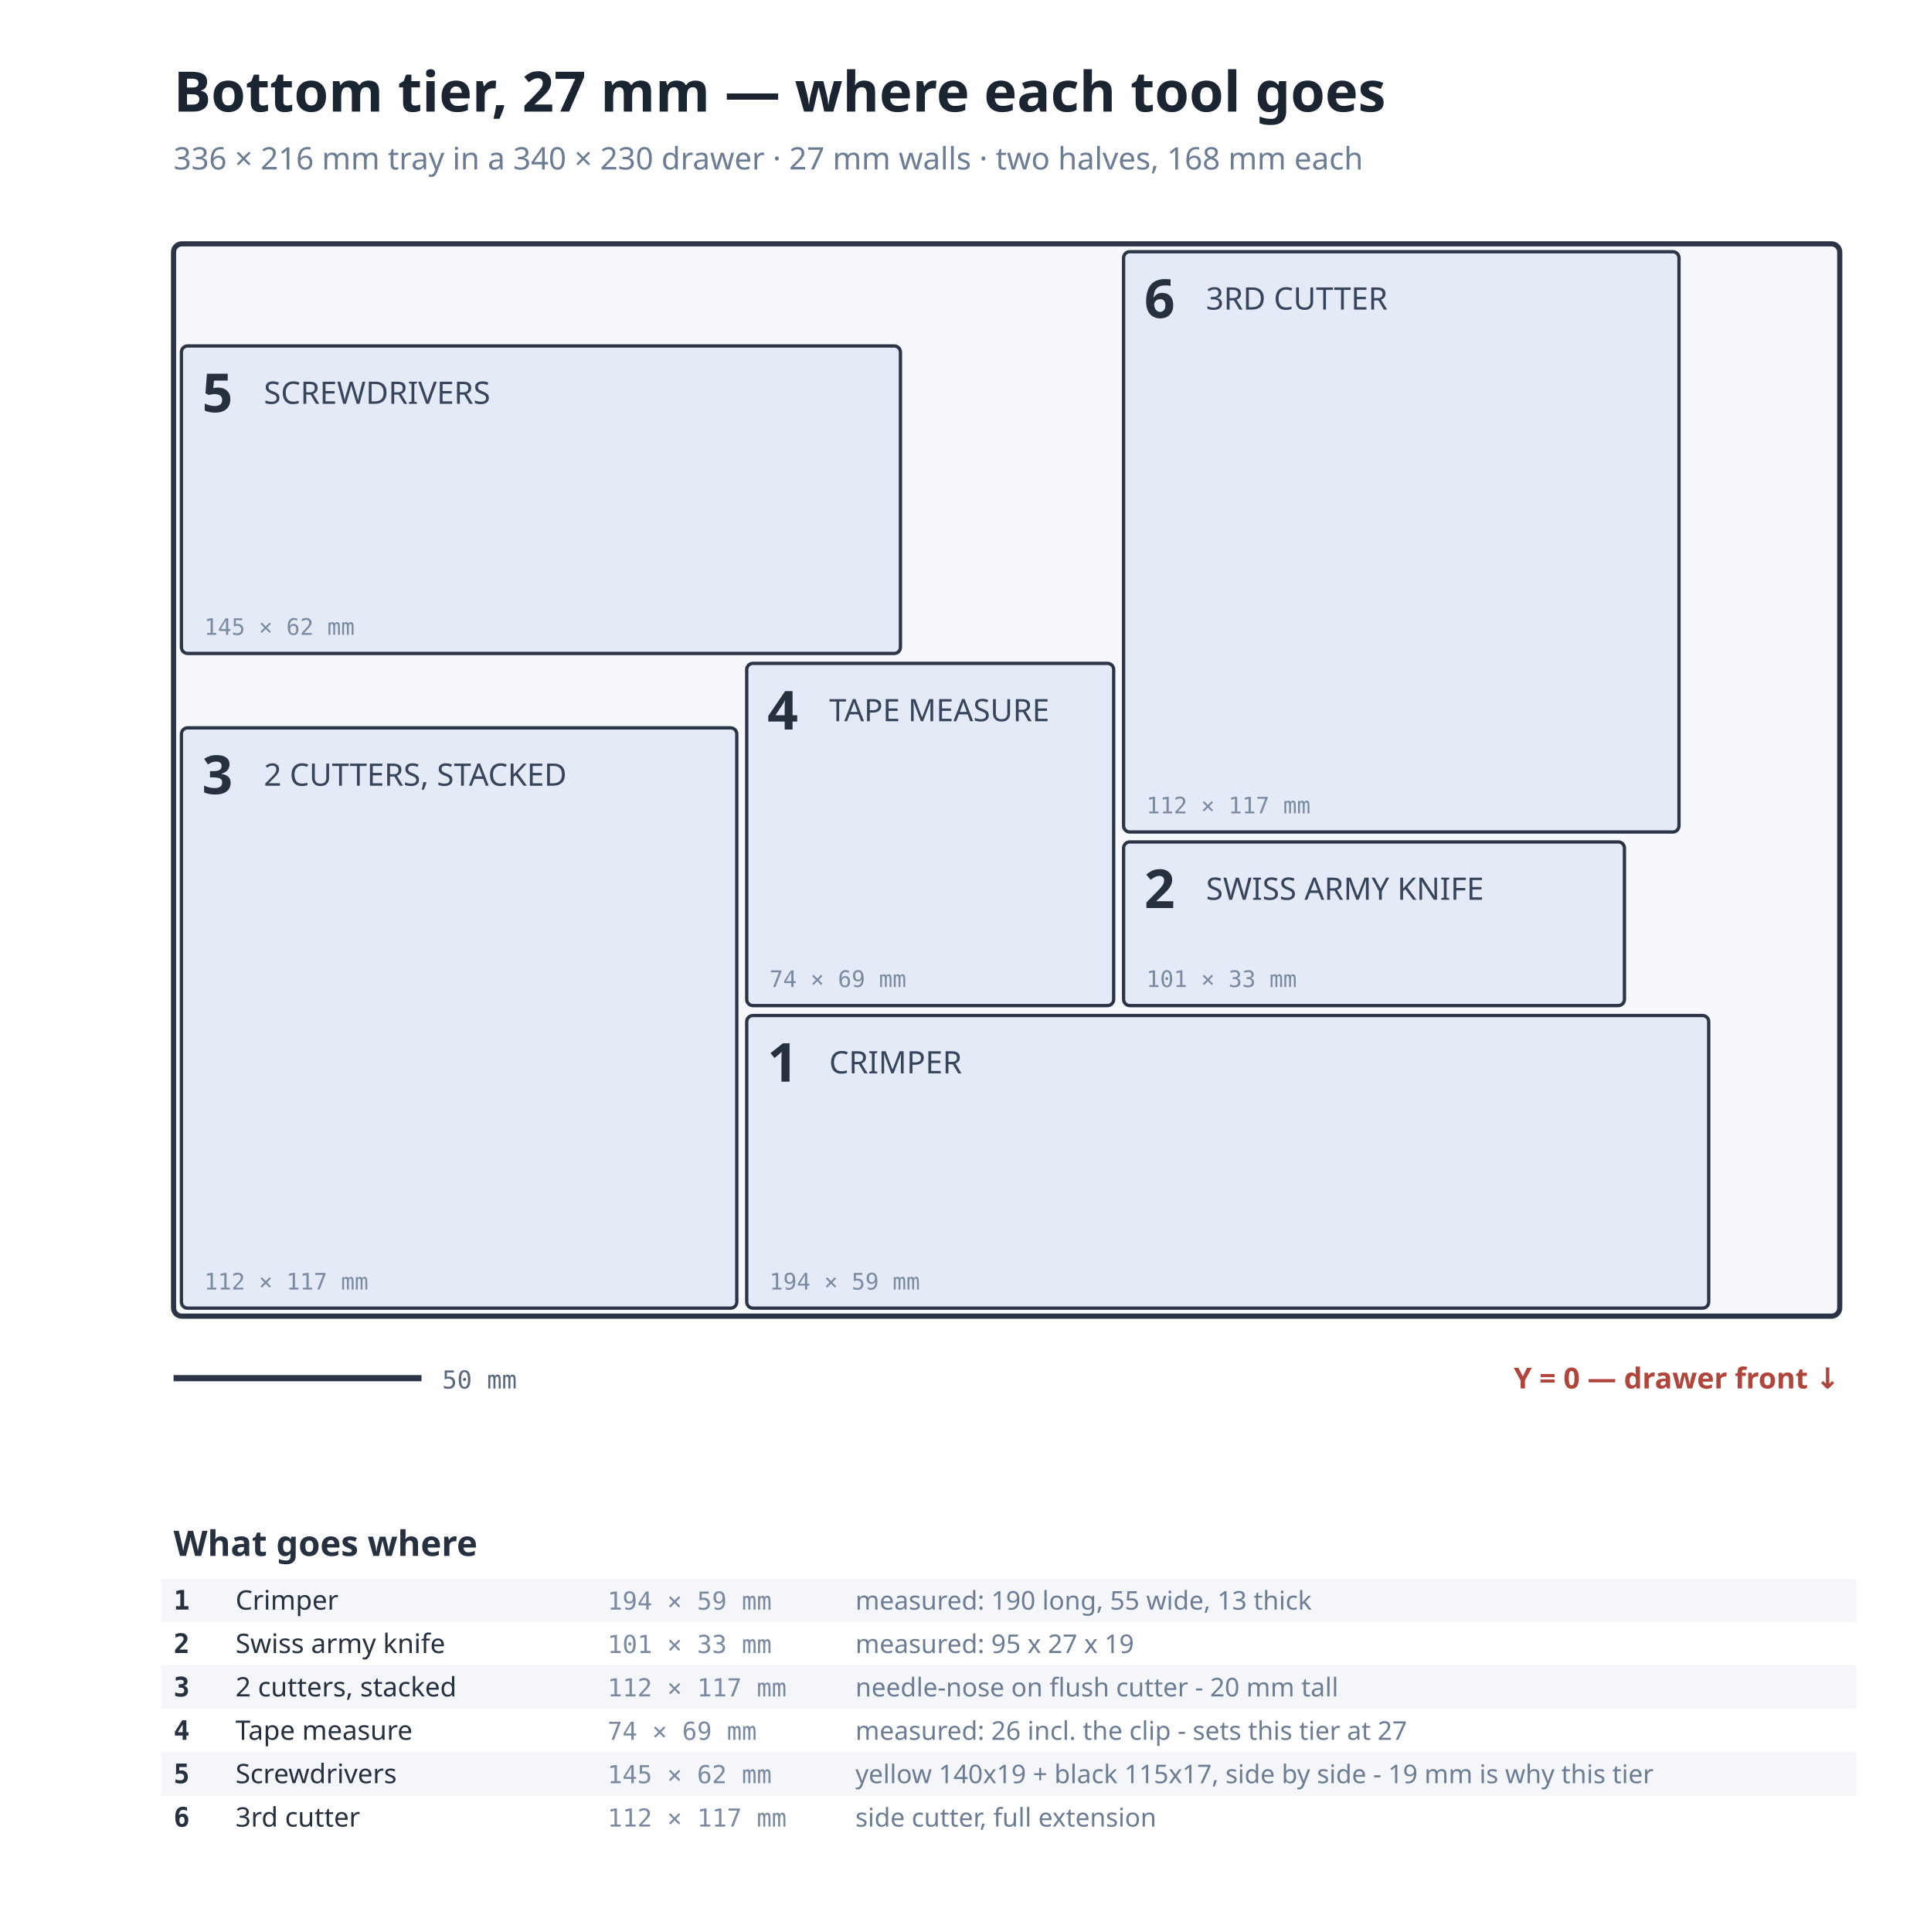
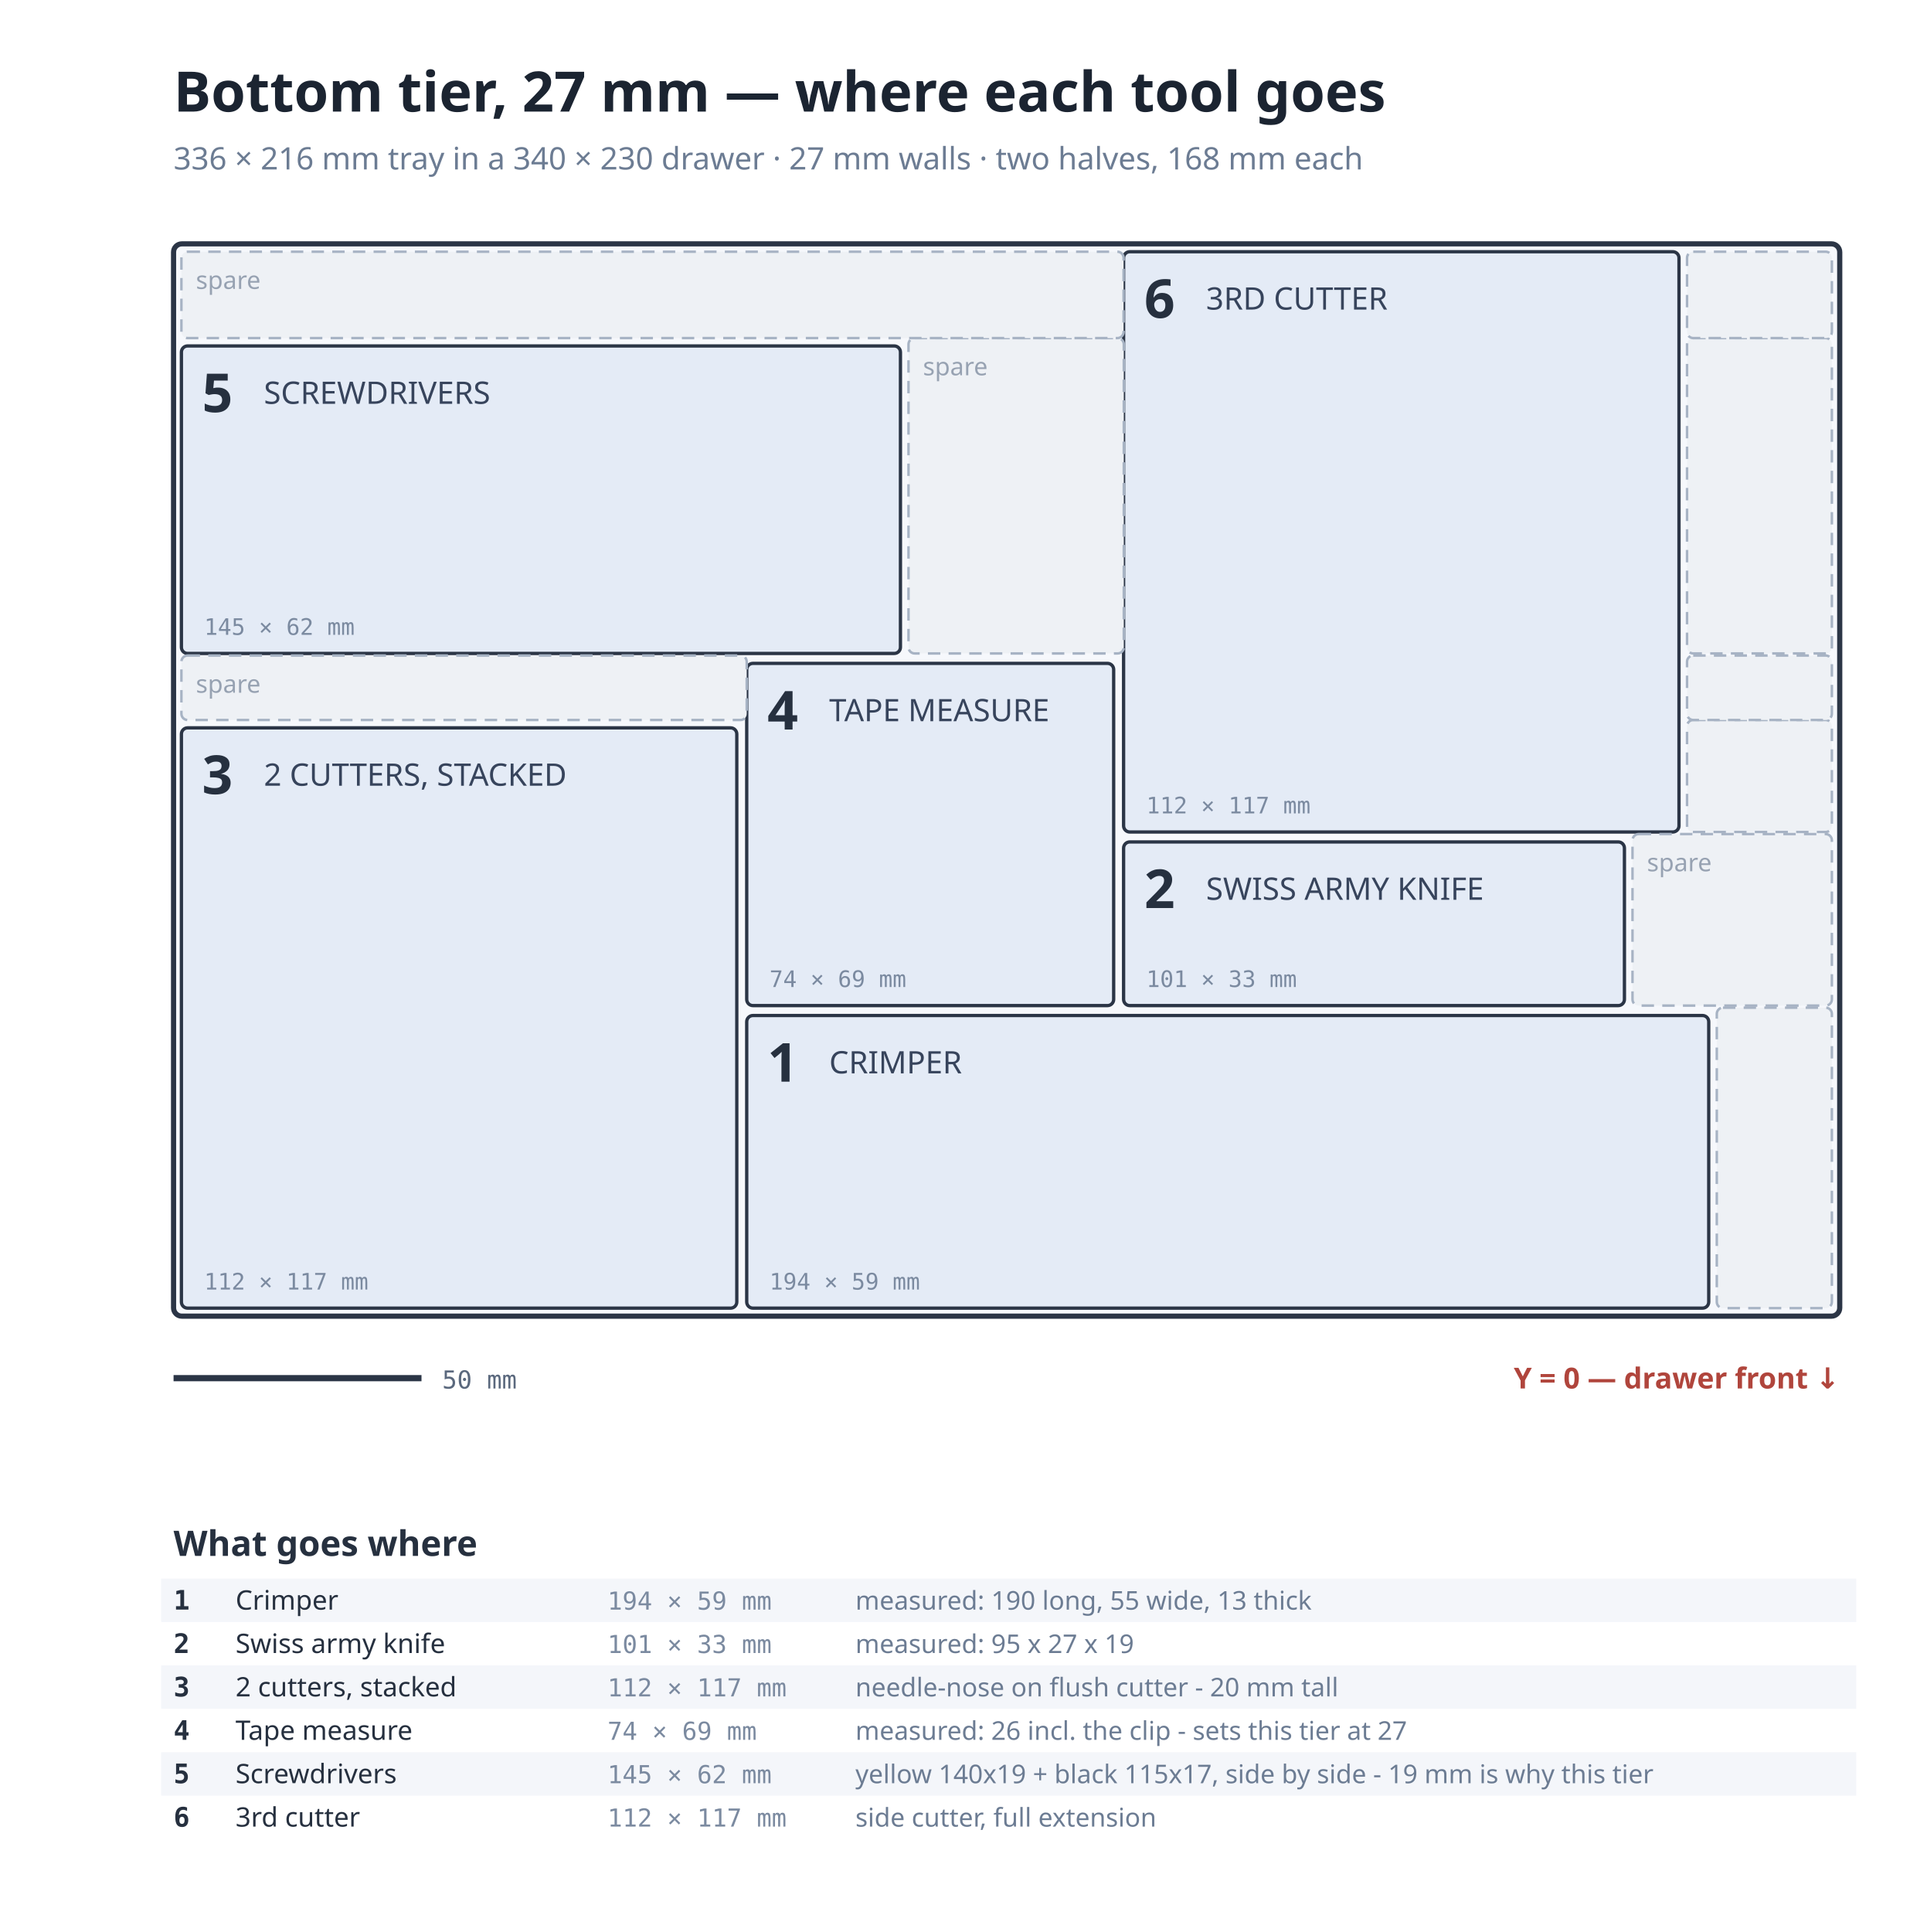
<svg xmlns="http://www.w3.org/2000/svg" width="924.4" height="934.88" viewBox="0 0 924.4 934.88">
  <rect width="100%" height="100%" fill="#ffffff" />
  <text x="84" y="54" font-family="ui-sans-serif,system-ui,sans-serif" font-size="27" font-weight="700" fill="#1b2431">Bottom tier, 27 mm — where each tool goes</text>
  <text x="84" y="82" font-family="ui-sans-serif,system-ui,sans-serif" font-size="15" fill="#6c7c93">336 × 216 mm tray in a 340 × 230 drawer · 27 mm walls · two halves, 168 mm each</text>
  <rect x="84" y="118" width="806.4" height="518.88" fill="#f6f8fc" stroke="#2b3546" stroke-width="2.5" rx="4" />
  <rect x="361.4" y="491.4" width="465.6" height="141.6" fill="#e4ebf6" stroke="#2b3546" stroke-width="1.6" rx="3" />
  <text x="371.4" y="523.4" font-family="ui-sans-serif,system-ui,sans-serif" font-size="26" font-weight="700" fill="#26303f">1</text>
  <text x="401.3" y="519.4" font-family="ui-sans-serif,system-ui,sans-serif" font-size="15" fill="#37445c">CRIMPER</text>
  <text x="372.4" y="624" font-family="ui-monospace,Menlo,monospace" font-size="11" fill="#7b8aa0">194 × 59 mm</text>
  <rect x="543.8" y="407.4" width="242.4" height="79.2" fill="#e4ebf6" stroke="#2b3546" stroke-width="1.6" rx="3" />
  <text x="553.8" y="439.4" font-family="ui-sans-serif,system-ui,sans-serif" font-size="26" font-weight="700" fill="#26303f">2</text>
  <text x="583.7" y="435.4" font-family="ui-sans-serif,system-ui,sans-serif" font-size="15" fill="#37445c">SWISS ARMY KNIFE</text>
  <text x="554.8" y="477.6" font-family="ui-monospace,Menlo,monospace" font-size="11" fill="#7b8aa0">101 × 33 mm</text>
  <rect x="87.8" y="352.2" width="268.8" height="280.8" fill="#e4ebf6" stroke="#2b3546" stroke-width="1.6" rx="3" />
  <text x="97.8" y="384.2" font-family="ui-sans-serif,system-ui,sans-serif" font-size="26" font-weight="700" fill="#26303f">3</text>
  <text x="127.7" y="380.2" font-family="ui-sans-serif,system-ui,sans-serif" font-size="15" fill="#37445c">2 CUTTERS, STACKED</text>
  <text x="98.8" y="624" font-family="ui-monospace,Menlo,monospace" font-size="11" fill="#7b8aa0">112 × 117 mm</text>
  <rect x="361.4" y="321" width="177.6" height="165.6" fill="#e4ebf6" stroke="#2b3546" stroke-width="1.6" rx="3" />
  <text x="371.4" y="353" font-family="ui-sans-serif,system-ui,sans-serif" font-size="26" font-weight="700" fill="#26303f">4</text>
  <text x="401.3" y="349" font-family="ui-sans-serif,system-ui,sans-serif" font-size="15" fill="#37445c">TAPE MEASURE</text>
  <text x="372.4" y="477.6" font-family="ui-monospace,Menlo,monospace" font-size="11" fill="#7b8aa0">74 × 69 mm</text>
  <rect x="87.8" y="167.4" width="348" height="148.8" fill="#e4ebf6" stroke="#2b3546" stroke-width="1.6" rx="3" />
  <text x="97.8" y="199.4" font-family="ui-sans-serif,system-ui,sans-serif" font-size="26" font-weight="700" fill="#26303f">5</text>
  <text x="127.7" y="195.4" font-family="ui-sans-serif,system-ui,sans-serif" font-size="15" fill="#37445c">SCREWDRIVERS</text>
  <text x="98.8" y="307.2" font-family="ui-monospace,Menlo,monospace" font-size="11" fill="#7b8aa0">145 × 62 mm</text>
  <rect x="543.8" y="121.8" width="268.8" height="280.8" fill="#e4ebf6" stroke="#2b3546" stroke-width="1.6" rx="3" />
  <text x="553.8" y="153.8" font-family="ui-sans-serif,system-ui,sans-serif" font-size="26" font-weight="700" fill="#26303f">6</text>
  <text x="583.7" y="149.8" font-family="ui-sans-serif,system-ui,sans-serif" font-size="15" fill="#37445c">3RD CUTTER</text>
  <text x="554.8" y="393.6" font-family="ui-monospace,Menlo,monospace" font-size="11" fill="#7b8aa0">112 × 117 mm</text>
+   <rect x="830.9" y="487.6" width="55.7" height="145.4" fill="#eef1f5" stroke="#a7b3c4" stroke-width="1.2" stroke-dasharray="6 4" rx="3" />
+   <rect x="790.1" y="403.6" width="96.5" height="83" fill="#eef1f5" stroke="#a7b3c4" stroke-width="1.2" stroke-dasharray="6 4" rx="3" />
+   <text x="797.1" y="421.6" font-family="ui-sans-serif,system-ui,sans-serif" font-size="12" fill="#97a2b2">spare</text>
+   <rect x="816.5" y="348.4" width="70.1" height="54.2" fill="#eef1f5" stroke="#a7b3c4" stroke-width="1.2" stroke-dasharray="6 4" rx="3" />
+   <rect x="87.8" y="317.2" width="273.6" height="31.2" fill="#eef1f5" stroke="#a7b3c4" stroke-width="1.2" stroke-dasharray="6 4" rx="3" />
+   <text x="94.8" y="335.2" font-family="ui-sans-serif,system-ui,sans-serif" font-size="12" fill="#97a2b2">spare</text>
+   <rect x="816.5" y="317.2" width="70.1" height="31.2" fill="#eef1f5" stroke="#a7b3c4" stroke-width="1.2" stroke-dasharray="6 4" rx="3" />
+   <rect x="439.7" y="163.6" width="104.2" height="152.6" fill="#eef1f5" stroke="#a7b3c4" stroke-width="1.2" stroke-dasharray="6 4" rx="3" />
+   <text x="446.7" y="181.6" font-family="ui-sans-serif,system-ui,sans-serif" font-size="12" fill="#97a2b2">spare</text>
+   <rect x="816.5" y="163.6" width="70.1" height="152.6" fill="#eef1f5" stroke="#a7b3c4" stroke-width="1.2" stroke-dasharray="6 4" rx="3" />
+   <rect x="87.8" y="121.8" width="456" height="41.8" fill="#eef1f5" stroke="#a7b3c4" stroke-width="1.2" stroke-dasharray="6 4" rx="3" />
+   <text x="94.8" y="139.8" font-family="ui-sans-serif,system-ui,sans-serif" font-size="12" fill="#97a2b2">spare</text>
+   <rect x="816.5" y="121.8" width="70.1" height="41.8" fill="#eef1f5" stroke="#a7b3c4" stroke-width="1.2" stroke-dasharray="6 4" rx="3" />
  <line x1="84" y1="666.88" x2="204" y2="666.88" stroke="#2b3546" stroke-width="3" />
  <text x="214" y="671.88" font-family="ui-monospace,Menlo,monospace" font-size="12" fill="#5a687d">50 mm</text>
  <text x="890.4" y="671.88" font-family="ui-sans-serif,system-ui,sans-serif" font-size="14" font-weight="700" text-anchor="end" fill="#b0453c">Y = 0 — drawer front ↓</text>
  <text x="84" y="752.88" font-family="ui-sans-serif,system-ui,sans-serif" font-size="17" font-weight="700" fill="#26303f">What goes where</text>
  <rect x="78" y="763.88" width="820.4" height="21" fill="#f4f6fa" />
  <text x="84" y="778.88" font-family="ui-monospace,Menlo,monospace" font-size="13" font-weight="700" fill="#26303f">1</text>
  <text x="114" y="778.88" font-family="ui-sans-serif,system-ui,sans-serif" font-size="13" fill="#26303f">Crimper</text>
  <text x="294" y="778.88" font-family="ui-monospace,Menlo,monospace" font-size="12" fill="#7b8aa0">194 × 59 mm</text>
  <text x="414" y="778.88" font-family="ui-sans-serif,system-ui,sans-serif" font-size="12.5" fill="#6c7c93">measured: 190 long, 55 wide, 13 thick</text>
  <text x="84" y="799.88" font-family="ui-monospace,Menlo,monospace" font-size="13" font-weight="700" fill="#26303f">2</text>
  <text x="114" y="799.88" font-family="ui-sans-serif,system-ui,sans-serif" font-size="13" fill="#26303f">Swiss army knife</text>
  <text x="294" y="799.88" font-family="ui-monospace,Menlo,monospace" font-size="12" fill="#7b8aa0">101 × 33 mm</text>
  <text x="414" y="799.88" font-family="ui-sans-serif,system-ui,sans-serif" font-size="12.5" fill="#6c7c93">measured: 95 x 27 x 19</text>
  <rect x="78" y="805.88" width="820.4" height="21" fill="#f4f6fa" />
  <text x="84" y="820.88" font-family="ui-monospace,Menlo,monospace" font-size="13" font-weight="700" fill="#26303f">3</text>
  <text x="114" y="820.88" font-family="ui-sans-serif,system-ui,sans-serif" font-size="13" fill="#26303f">2 cutters, stacked</text>
  <text x="294" y="820.88" font-family="ui-monospace,Menlo,monospace" font-size="12" fill="#7b8aa0">112 × 117 mm</text>
  <text x="414" y="820.88" font-family="ui-sans-serif,system-ui,sans-serif" font-size="12.5" fill="#6c7c93">needle-nose on flush cutter - 20 mm tall</text>
  <text x="84" y="841.88" font-family="ui-monospace,Menlo,monospace" font-size="13" font-weight="700" fill="#26303f">4</text>
  <text x="114" y="841.88" font-family="ui-sans-serif,system-ui,sans-serif" font-size="13" fill="#26303f">Tape measure</text>
  <text x="294" y="841.88" font-family="ui-monospace,Menlo,monospace" font-size="12" fill="#7b8aa0">74 × 69 mm</text>
  <text x="414" y="841.88" font-family="ui-sans-serif,system-ui,sans-serif" font-size="12.5" fill="#6c7c93">measured: 26 incl. the clip - sets this tier at 27</text>
  <rect x="78" y="847.88" width="820.4" height="21" fill="#f4f6fa" />
  <text x="84" y="862.88" font-family="ui-monospace,Menlo,monospace" font-size="13" font-weight="700" fill="#26303f">5</text>
  <text x="114" y="862.88" font-family="ui-sans-serif,system-ui,sans-serif" font-size="13" fill="#26303f">Screwdrivers</text>
  <text x="294" y="862.88" font-family="ui-monospace,Menlo,monospace" font-size="12" fill="#7b8aa0">145 × 62 mm</text>
  <text x="414" y="862.88" font-family="ui-sans-serif,system-ui,sans-serif" font-size="12.5" fill="#6c7c93">yellow 140x19 + black 115x17, side by side - 19 mm is why this tier</text>
  <text x="84" y="883.88" font-family="ui-monospace,Menlo,monospace" font-size="13" font-weight="700" fill="#26303f">6</text>
  <text x="114" y="883.88" font-family="ui-sans-serif,system-ui,sans-serif" font-size="13" fill="#26303f">3rd cutter</text>
  <text x="294" y="883.88" font-family="ui-monospace,Menlo,monospace" font-size="12" fill="#7b8aa0">112 × 117 mm</text>
  <text x="414" y="883.88" font-family="ui-sans-serif,system-ui,sans-serif" font-size="12.5" fill="#6c7c93">side cutter, full extension</text>
</svg>
